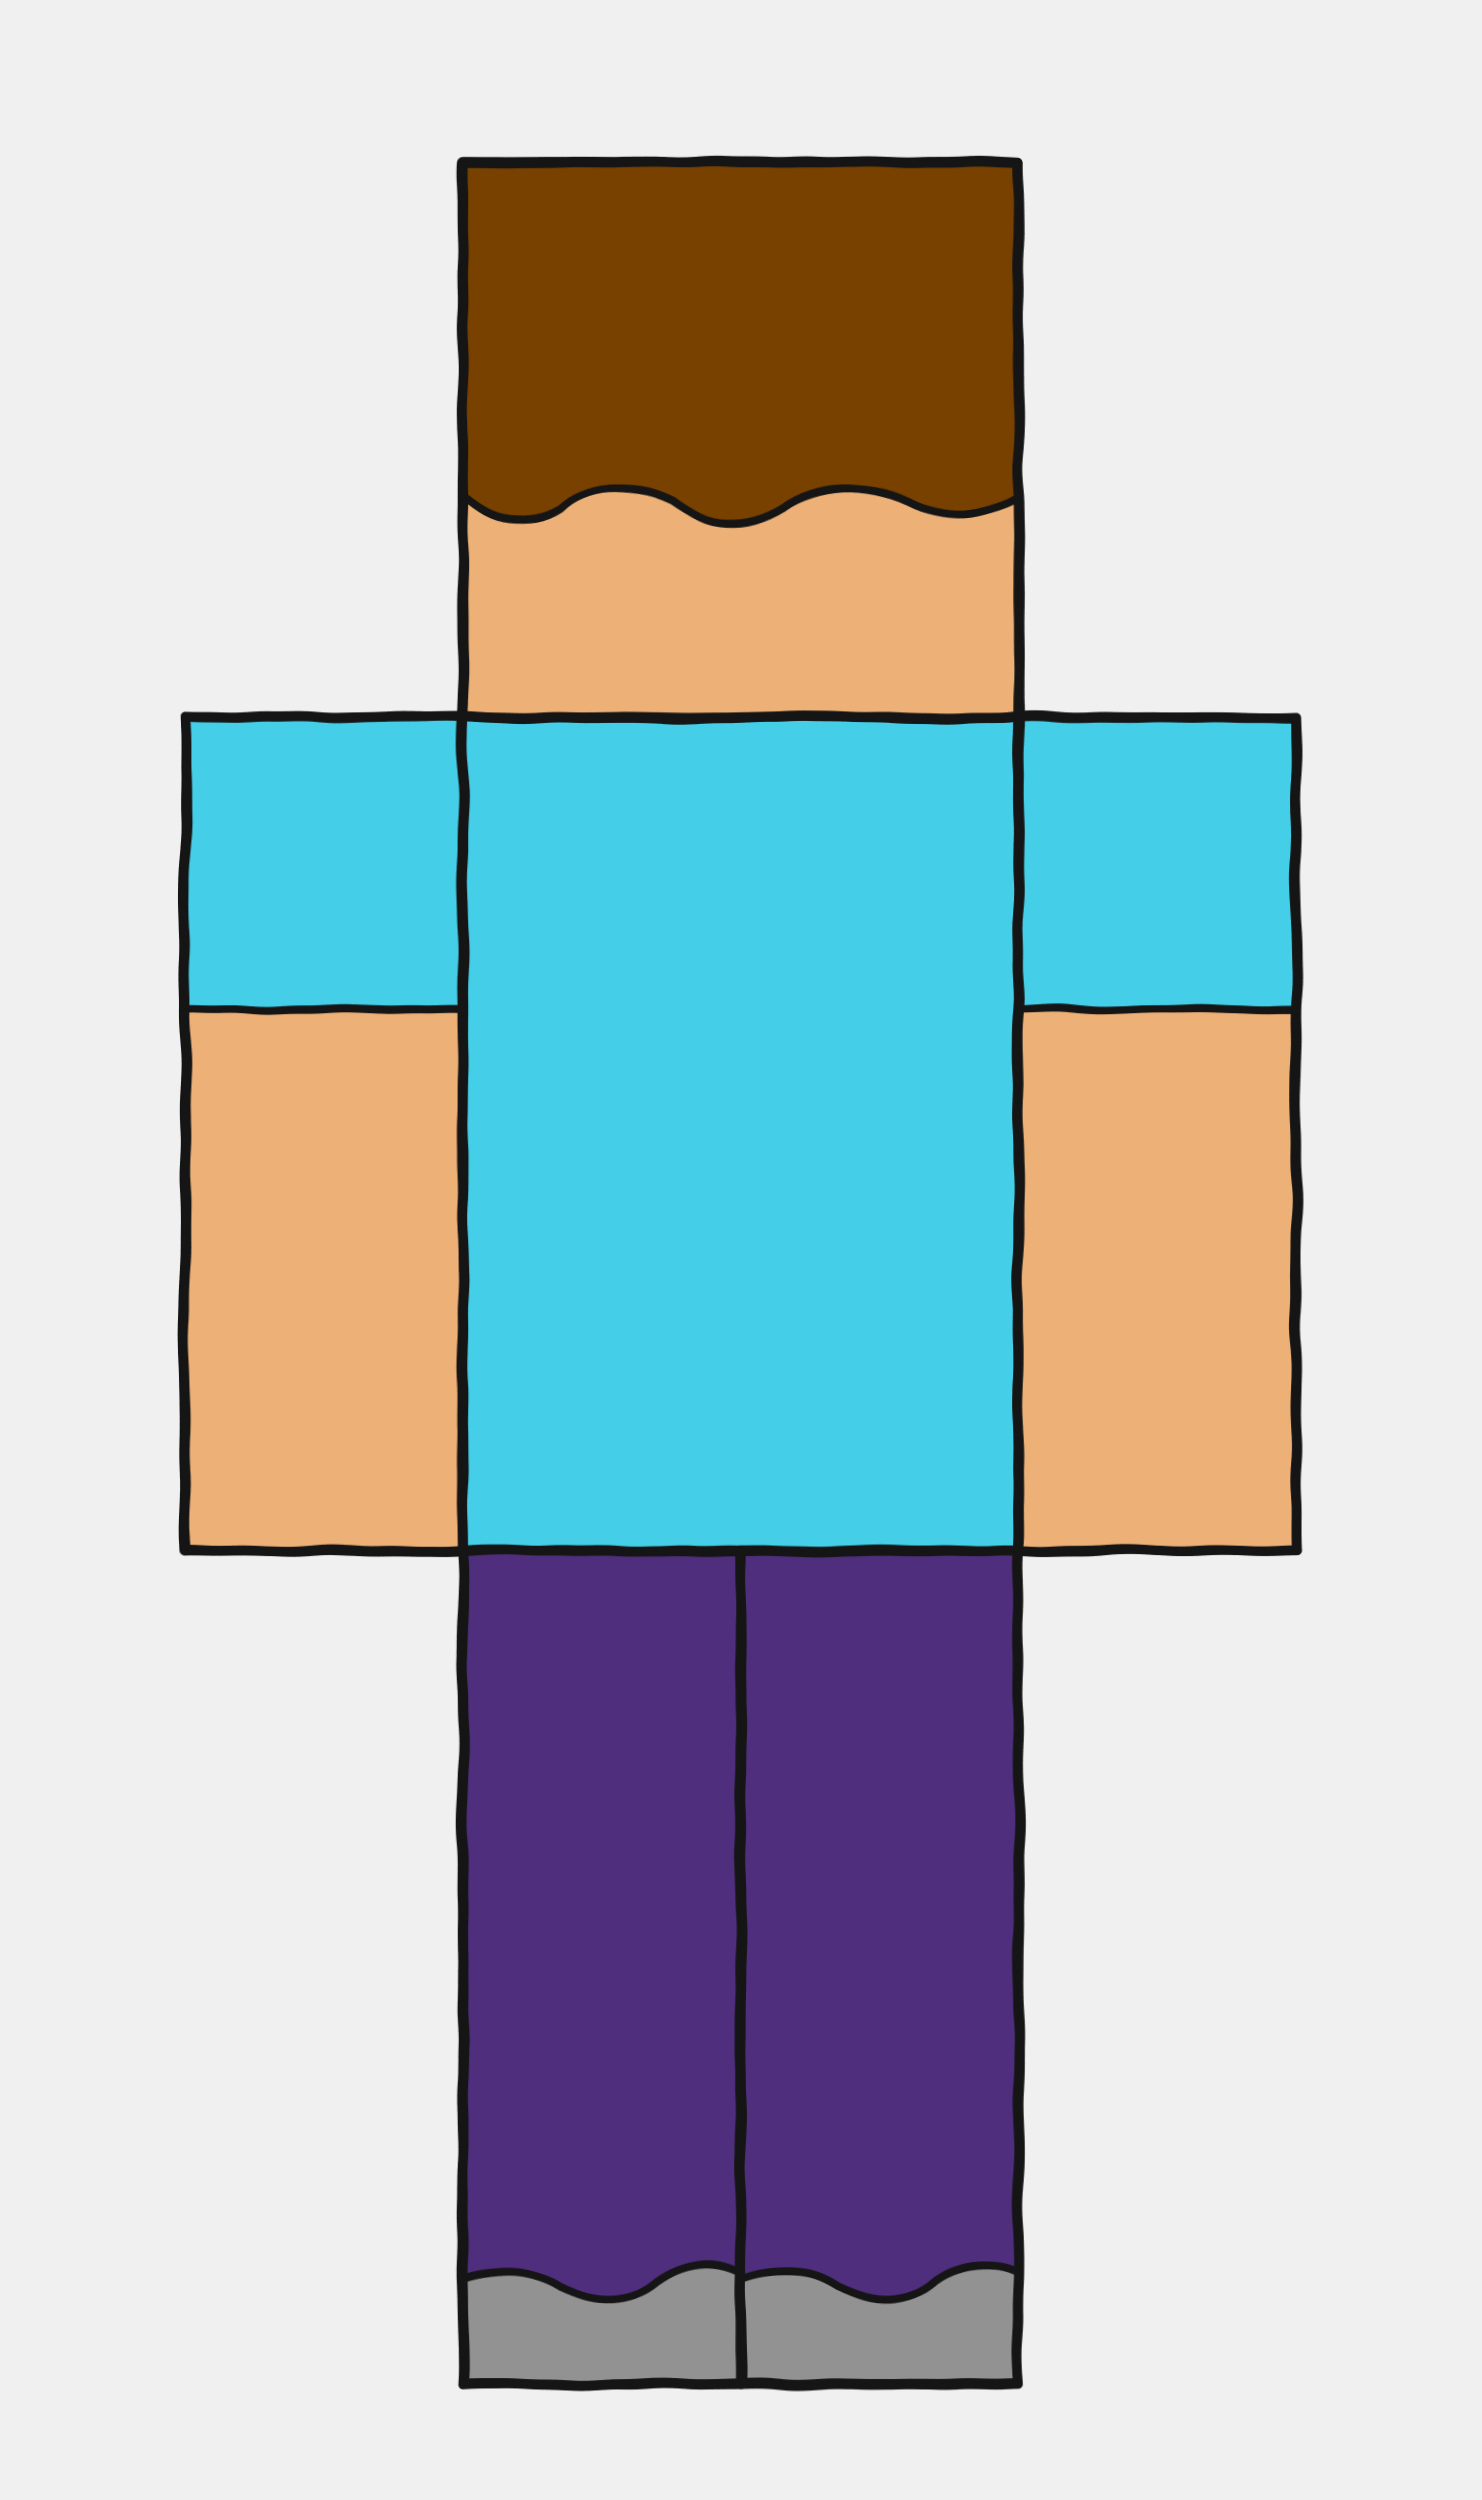
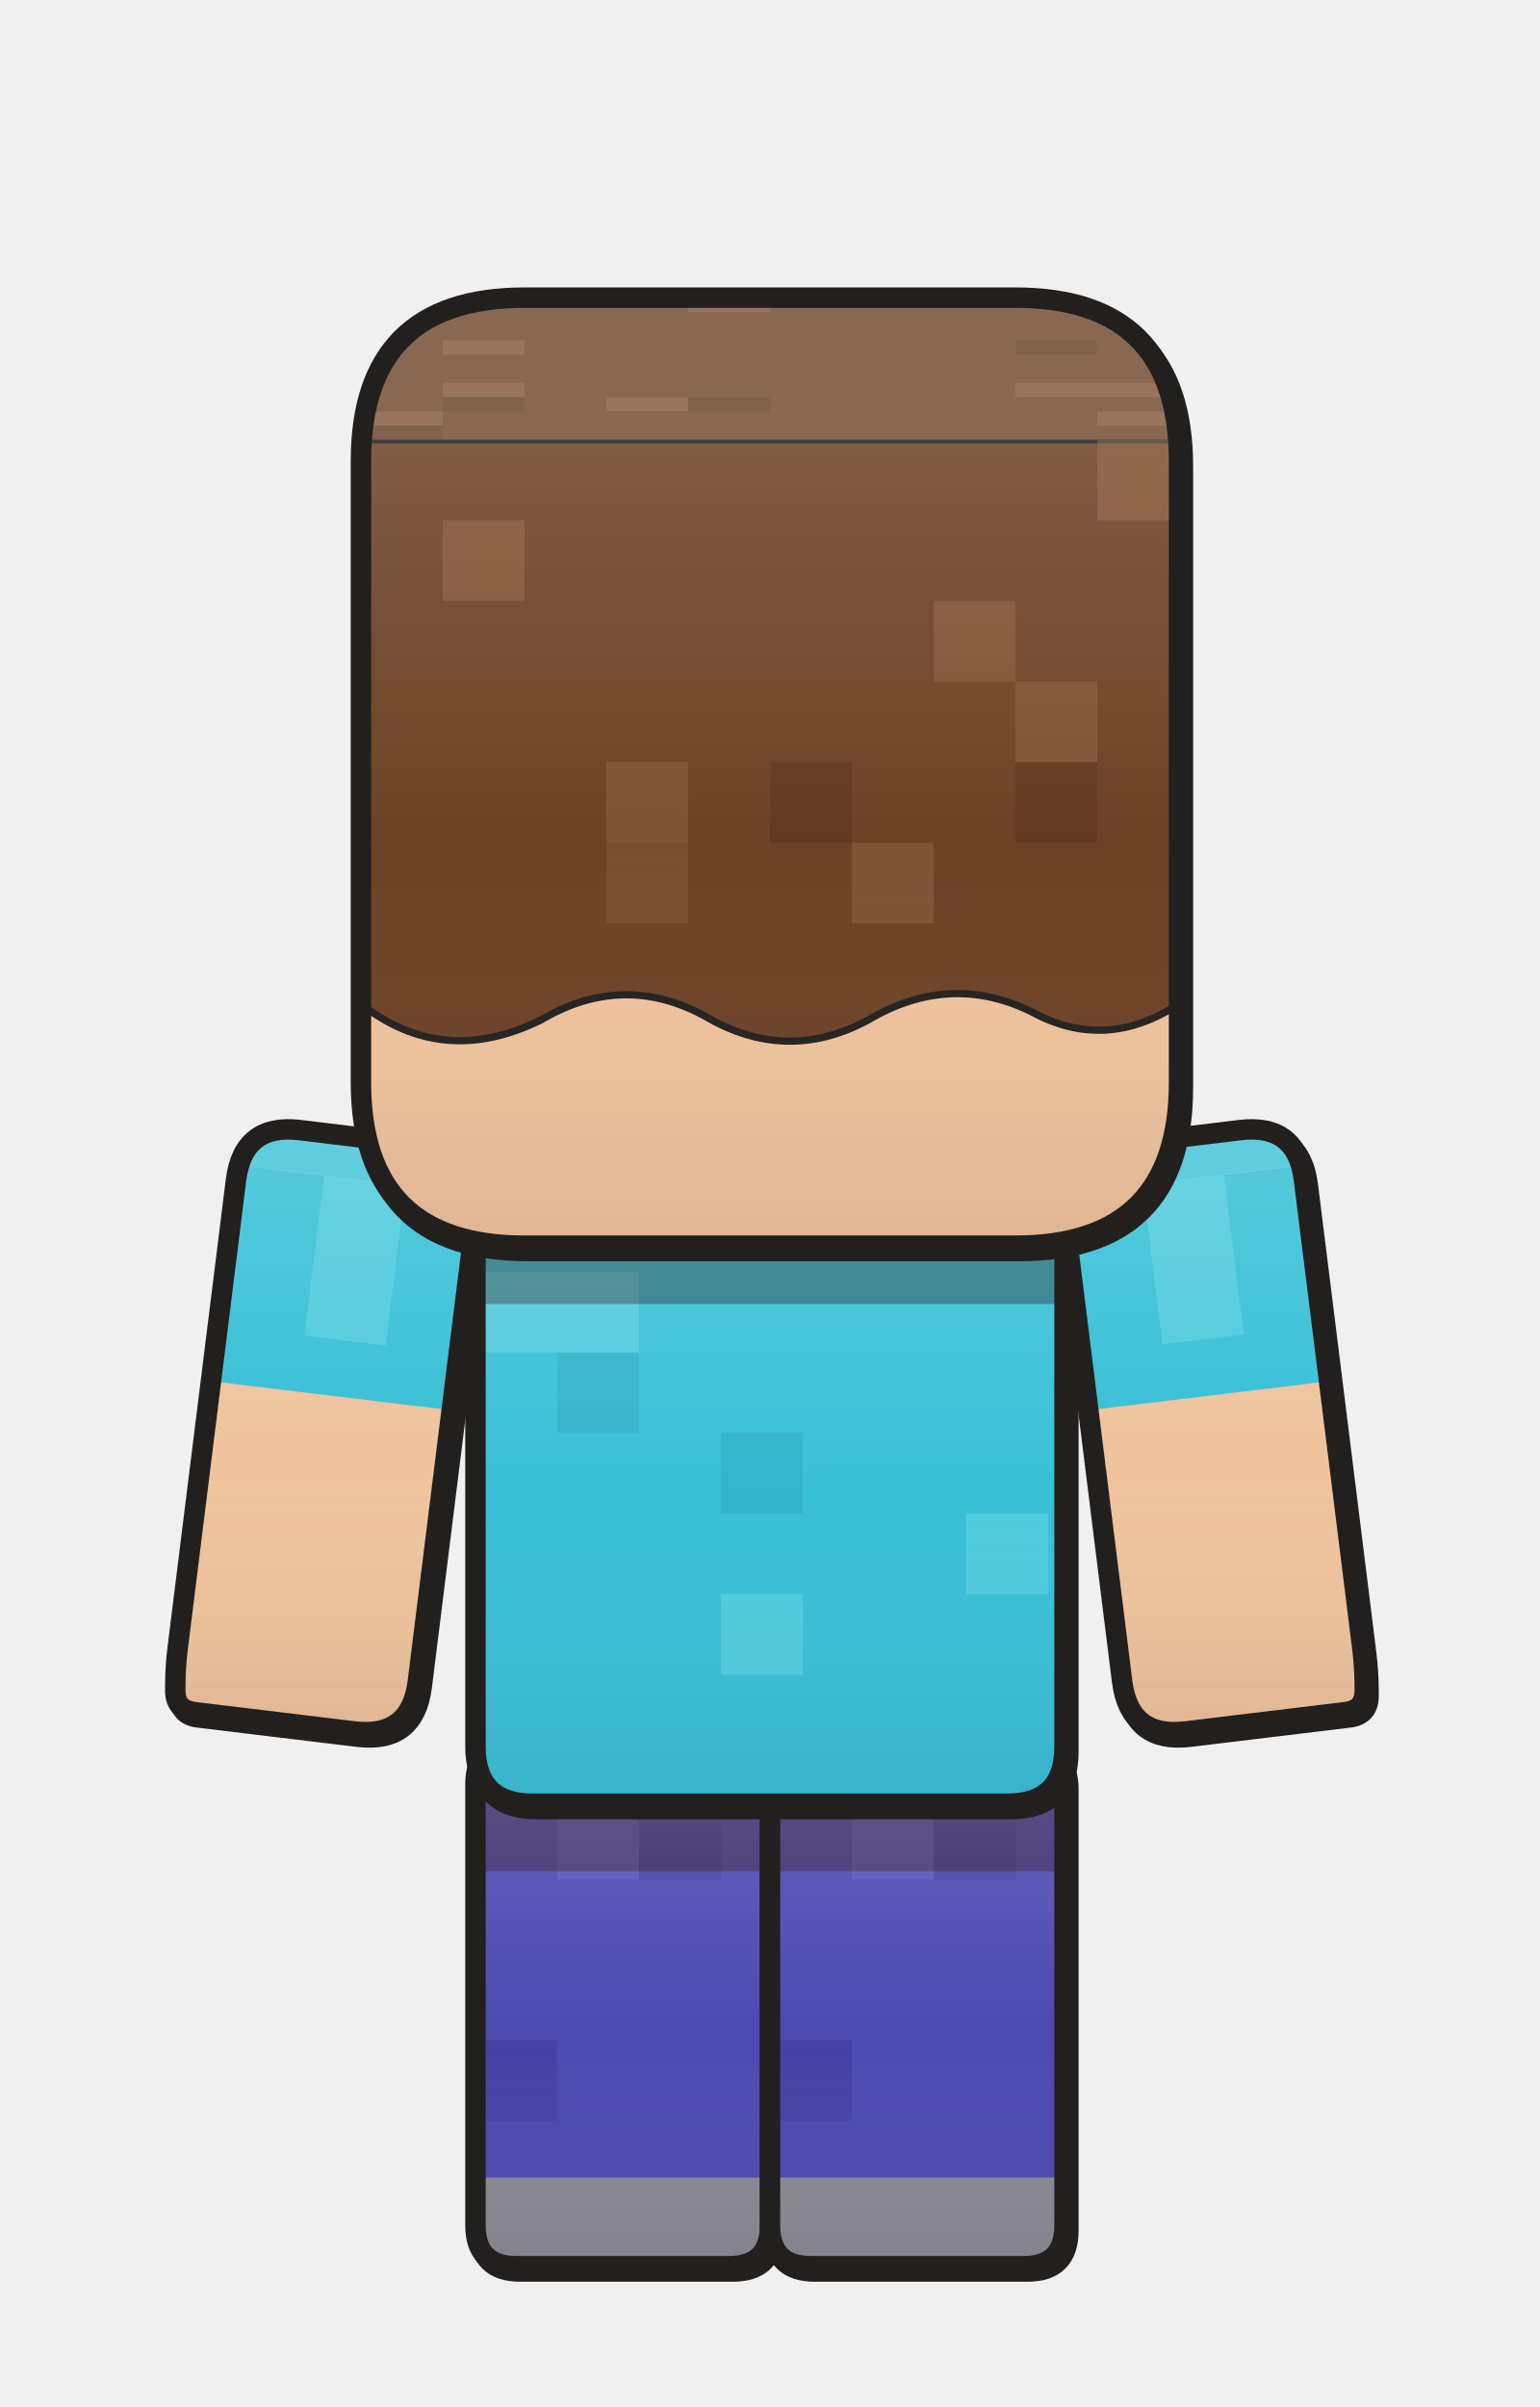
- <svg xmlns="http://www.w3.org/2000/svg" viewBox="0 0 640 1080" width="640" height="1080">
+ <svg xmlns="http://www.w3.org/2000/svg" viewBox="0 0 640 1000" width="640" height="1000">
  <defs>
-     <filter id="rough" x="-2%" y="-2%" width="104%" height="104%">
-       <feTurbulence type="fractalNoise" baseFrequency="0.03" numOctaves="2" seed="11" />
-       <feDisplacementMap in="SourceGraphic" scale="3" xChannelSelector="R" yChannelSelector="G" />
-     </filter>
+     <linearGradient id="soft" x1="0" y1="0" x2="0" y2="1">
+       <stop offset="0" stop-color="#ffffff" stop-opacity="0.14" />
+       <stop offset="0.5" stop-color="#ffffff" stop-opacity="0" />
+       <stop offset="1" stop-color="#3b2238" stop-opacity="0.09" />
+     </linearGradient>
  </defs>
-   <g filter="url(#rough)">
-     <g id="back-arm-left">
+   <g id="back-leg-left">
+     <path d="M197.6 741.28 Q197.6 724.28 214.6 724.28 L303 724.28 Q320 724.28 320 741.28 L320 924.51 Q320 941.51 303 941.51 L214.6 941.51 Q197.6 941.51 197.6 924.51 Z" fill="none" stroke="#22201f" stroke-width="8.5" stroke-linejoin="round" transform="translate(1.6 2.2)" />
+     <clipPath id="back-leg-left-clip">
+       <path d="M197.6 741.28 Q197.6 724.28 214.6 724.28 L303 724.28 Q320 724.28 320 741.28 L320 924.51 Q320 941.51 303 941.51 L214.6 941.51 Q197.6 941.51 197.6 924.51 Z" />
+     </clipPath>
+     <g clip-path="url(#back-leg-left-clip)">
      <g class="face-back">
-         <path d="M80 310 L200 310 L200 670 L80 670 Z" fill="#edb178" />
-         <g transform="matrix(30 0 0 30 80 310)">
-           <rect x="0" y="0" width="4" height="4.2" fill="#45cee8" stroke="none" />
-           <path d="M0 4.2 L4 4.2" fill="none" stroke="#151515" stroke-width="3.4" stroke-linecap="round" stroke-linejoin="round" vector-effect="non-scaling-stroke" />
+         <path d="M197.6 747.31 L320 747.31 L320 941.51 L197.6 941.51 Z" fill="#4b48b0" />
+         <g transform="matrix(34 0 0 33.48 197.6 747.31)">
+           <rect x="2" y="0" width="1" height="1" fill="#36338a" stroke="none" opacity="0.35" />
+           <rect x="1" y="0" width="1" height="1" fill="#6a67cc" stroke="none" opacity="0.35" />
+           <rect x="0" y="3" width="1" height="1" fill="#36338a" stroke="none" opacity="0.35" />
+           <rect x="0" y="4.7" width="3.6" height="1.1" fill="#8a8a93" stroke="none" />
+           <rect x="0" y="0" width="3.6" height="0.9" fill="#cfa8a4" stroke="none" style="mix-blend-mode:multiply" />
        </g>
-         <path d="M80 310 L200 310 L200 670 L80 670 Z" fill="none" stroke="#151515" stroke-width="3.4" stroke-linejoin="round" />
+         <path d="M197.6 747.31 L320 747.31 L320 941.51 L197.6 941.51 Z" fill="url(#soft)" />
      </g>
-       <path d="M80 310 L200 310 L200 670 L80 670 Z" fill="none" stroke="#151515" stroke-width="4.5" stroke-linejoin="round" />
+       <g class="face-top">
+         <path d="M320 747.31 L197.6 747.31 L197.6 724.28 L320 724.28 Z" fill="#4b48b0" />
+         <path d="M320 747.31 L197.6 747.31 L197.6 724.28 L320 724.28 Z" fill="#ffffff" opacity="0.2" />
+       </g>
    </g>
-     <g id="back-leg-left">
+     <path d="M197.6 741.28 Q197.6 724.28 214.6 724.28 L303 724.28 Q320 724.28 320 741.28 L320 924.51 Q320 941.51 303 941.51 L214.6 941.51 Q197.6 941.51 197.6 924.51 Z" fill="none" stroke="#22201f" stroke-width="8.5" stroke-linejoin="round" />
+   </g>
+   <g id="back-leg-right">
+     <path d="M320 741.28 Q320 724.28 337 724.28 L425.4 724.28 Q442.4 724.28 442.4 741.28 L442.4 924.51 Q442.4 941.51 425.4 941.51 L337 941.51 Q320 941.51 320 924.51 Z" fill="none" stroke="#22201f" stroke-width="8.5" stroke-linejoin="round" transform="translate(1.6 2.2)" />
+     <clipPath id="back-leg-right-clip">
+       <path d="M320 741.28 Q320 724.28 337 724.28 L425.4 724.28 Q442.4 724.28 442.4 741.28 L442.4 924.51 Q442.4 941.51 425.4 941.51 L337 941.51 Q320 941.51 320 924.51 Z" />
+     </clipPath>
+     <g clip-path="url(#back-leg-right-clip)">
      <g class="face-back">
-         <path d="M200 670 L320 670 L320 1030 L200 1030 Z" fill="#4f2f7d" />
-         <g transform="matrix(30 0 0 30 200 670)">
-           <path d="M0 10.5 Q0.8 10.2 1.4 10.6 Q2.2 11.0 2.8 10.5 Q3.4 10.1 4 10.4 V12 H0 Z" fill="#929292" stroke="#151515" stroke-width="3.4" stroke-linecap="round" stroke-linejoin="round" vector-effect="non-scaling-stroke" />
+         <path d="M320 747.31 L442.4 747.31 L442.4 941.51 L320 941.51 Z" fill="#4b48b0" />
+         <g transform="matrix(34 0 0 33.48 320 747.31)">
+           <rect x="2" y="0" width="1" height="1" fill="#36338a" stroke="none" opacity="0.35" />
+           <rect x="1" y="0" width="1" height="1" fill="#6a67cc" stroke="none" opacity="0.35" />
+           <rect x="0" y="3" width="1" height="1" fill="#36338a" stroke="none" opacity="0.35" />
+           <rect x="0" y="4.7" width="3.6" height="1.1" fill="#8a8a93" stroke="none" />
+           <rect x="0" y="0" width="3.6" height="0.9" fill="#cfa8a4" stroke="none" style="mix-blend-mode:multiply" />
        </g>
-         <path d="M200 670 L320 670 L320 1030 L200 1030 Z" fill="none" stroke="#151515" stroke-width="3.4" stroke-linejoin="round" />
+         <path d="M320 747.31 L442.4 747.31 L442.4 941.51 L320 941.51 Z" fill="url(#soft)" />
      </g>
-       <path d="M200 670 L320 670 L320 1030 L200 1030 Z" fill="none" stroke="#151515" stroke-width="4.5" stroke-linejoin="round" />
+       <g class="face-top">
+         <path d="M442.4 747.31 L320 747.31 L320 724.28 L442.4 724.28 Z" fill="#4b48b0" />
+         <path d="M442.4 747.31 L320 747.31 L320 724.28 L442.4 724.28 Z" fill="#ffffff" opacity="0.2" />
+       </g>
    </g>
-     <g id="back-body">
+     <path d="M320 741.28 Q320 724.28 337 724.28 L425.4 724.28 Q442.4 724.28 442.4 741.28 L442.4 924.51 Q442.4 941.51 425.4 941.51 L337 941.51 Q320 941.51 320 924.51 Z" fill="none" stroke="#22201f" stroke-width="8.5" stroke-linejoin="round" />
+   </g>
+   <g id="back-body">
+     <path d="M197.6 491.54 Q197.6 467.74 221.4 467.74 L418.6 467.74 Q442.4 467.74 442.4 491.54 L442.4 725.58 Q442.4 749.38 418.6 749.38 L221.4 749.38 Q197.6 749.38 197.6 725.58 Z" fill="none" stroke="#22201f" stroke-width="8.5" stroke-linejoin="round" transform="translate(1.6 2.2)" />
+     <clipPath id="back-body-clip">
+       <path d="M197.6 491.54 Q197.6 467.74 221.4 467.74 L418.6 467.74 Q442.4 467.74 442.4 491.54 L442.4 725.58 Q442.4 749.38 418.6 749.38 L221.4 749.38 Q197.6 749.38 197.6 725.58 Z" />
+     </clipPath>
+     <g clip-path="url(#back-body-clip)">
      <g class="face-back">
-         <path d="M200 310 L440 310 L440 670 L200 670 Z" fill="#45cee8" />
-         <path d="M200 310 L440 310 L440 670 L200 670 Z" fill="none" stroke="#151515" stroke-width="3.4" stroke-linejoin="round" />
+         <path d="M197.6 494.9 L442.4 494.9 L442.4 749.38 L197.6 749.38 Z" fill="#38c0d6" />
+         <g transform="matrix(34 0 0 33.48 197.6 494.9)">
+           <rect x="1" y="2" width="1" height="1" fill="#2a9fb8" stroke="none" opacity="0.35" />
+           <rect x="1" y="1" width="1" height="1" fill="#7fe0ee" stroke="none" opacity="0.35" />
+           <rect x="0" y="1" width="1" height="1" fill="#7fe0ee" stroke="none" opacity="0.35" />
+           <rect x="6" y="4" width="1" height="1" fill="#7fe0ee" stroke="none" opacity="0.35" />
+           <rect x="3" y="5" width="1" height="1" fill="#7fe0ee" stroke="none" opacity="0.35" />
+           <rect x="3" y="3" width="1" height="1" fill="#2a9fb8" stroke="none" opacity="0.35" />
+           <rect x="0" y="0" width="7.2" height="1.4" fill="#cfa8a4" stroke="none" style="mix-blend-mode:multiply" />
+         </g>
+         <path d="M197.6 494.9 L442.4 494.9 L442.4 749.38 L197.6 749.38 Z" fill="url(#soft)" />
      </g>
-       <path d="M200 310 L440 310 L440 670 L200 670 Z" fill="none" stroke="#151515" stroke-width="4.5" stroke-linejoin="round" />
+       <g class="face-top">
+         <path d="M442.4 494.9 L197.6 494.9 L197.6 467.74 L442.4 467.74 Z" fill="#38c0d6" />
+         <path d="M442.4 494.9 L197.6 494.9 L197.6 467.74 L442.4 467.74 Z" fill="#ffffff" opacity="0.2" />
+       </g>
    </g>
-     <g id="back-head">
+     <path d="M197.6 491.54 Q197.6 467.74 221.4 467.74 L418.6 467.74 Q442.4 467.74 442.4 491.54 L442.4 725.58 Q442.4 749.38 418.6 749.38 L221.4 749.38 Q197.6 749.38 197.6 725.58 Z" fill="none" stroke="#22201f" stroke-width="8.5" stroke-linejoin="round" />
+   </g>
+   <g id="back-arm-left">
+     <path d="M72.85 700.61 Q72.85 692.64 73.84 684.73 L98.08 490.27 Q101.03 466.65 124.65 469.51 L190.98 477.53 Q198.89 478.48 198.89 486.45 L198.89 488.22 Q198.89 496.19 197.9 504.1 L173.66 698.57 Q170.71 722.18 147.09 719.33 L80.76 711.31 Q72.85 710.35 72.85 702.38 Z" fill="none" stroke="#22201f" stroke-width="8.5" stroke-linejoin="round" transform="translate(1.6 2.2)" />
+     <clipPath id="back-arm-left-clip">
+       <path d="M72.85 700.61 Q72.85 692.64 73.84 684.73 L98.08 490.27 Q101.03 466.65 124.65 469.51 L190.98 477.53 Q198.89 478.48 198.89 486.45 L198.89 488.22 Q198.89 496.19 197.9 504.1 L173.66 698.57 Q170.71 722.18 147.09 719.33 L80.76 711.31 Q72.85 710.35 72.85 702.38 Z" />
+     </clipPath>
+     <g clip-path="url(#back-arm-left-clip)">
      <g class="face-back">
-         <path d="M200 70 L440 70 L440 310 L200 310 Z" fill="#edb178" />
-         <g transform="matrix(30 0 0 30 200 70)">
-           <path d="M0 0 H8 V4.8 Q7.2 5.3 6.4 4.9 Q5.4 4.45 4.6 5.0 Q3.8 5.45 3.0 4.9 Q2.0 4.45 1.4 5.0 Q0.7 5.4 0 4.8 Z" fill="#784100" stroke="#151515" stroke-width="3.4" stroke-linecap="round" stroke-linejoin="round" vector-effect="non-scaling-stroke" />
+         <path d="M101.02 484.36 L198.89 496.19 L170.71 722.18 L72.85 710.35 Z" fill="#f0c39c" />
+         <g transform="matrix(33.75 4.08 -4.14 33.23 101.02 484.36)">
+           <rect x="0" y="0" width="2.9" height="2.7" fill="#38c0d6" stroke="none" />
+           <rect x="1" y="1" width="1" height="1" fill="#7fe0ee" stroke="none" opacity="0.35" />
+           <rect x="1" y="0" width="1" height="1" fill="#7fe0ee" stroke="none" opacity="0.35" />
        </g>
-         <path d="M200 70 L440 70 L440 310 L200 310 Z" fill="none" stroke="#151515" stroke-width="3.4" stroke-linejoin="round" />
+         <path d="M101.02 484.36 L198.89 496.19 L170.71 722.18 L72.85 710.35 Z" fill="url(#soft)" />
      </g>
-       <path d="M200 70 L440 70 L440 310 L200 310 Z" fill="none" stroke="#151515" stroke-width="4.5" stroke-linejoin="round" />
+       <g class="face-left">
+         <path d="M101.02 466.65 L101.02 484.36 L72.85 710.35 L72.85 692.64 Z" fill="#f0c39c" />
+         <g transform="matrix(0 5.9 -4.14 33.23 101.02 466.65)">
+           <rect x="0" y="0" width="3" height="2.7" fill="#38c0d6" stroke="none" />
+           <rect x="2" y="1" width="1" height="1" fill="#2a9fb8" stroke="none" opacity="0.35" />
+           <rect x="2" y="0" width="1" height="1" fill="#2a9fb8" stroke="none" opacity="0.35" />
+         </g>
+         <path d="M101.02 466.65 L101.02 484.36 L72.85 710.35 L72.85 692.64 Z" fill="#cfa8a4" opacity="1.0" style="mix-blend-mode:multiply" />
+         <path d="M101.02 466.65 L101.02 484.36 L72.85 710.35 L72.85 692.64 Z" fill="url(#soft)" />
+       </g>
+       <g class="face-top">
+         <path d="M198.89 496.19 L101.02 484.36 L101.02 466.65 L198.89 478.48 Z" fill="#38c0d6" />
+         <path d="M198.89 496.19 L101.02 484.36 L101.02 466.65 L198.89 478.48 Z" fill="#ffffff" opacity="0.2" />
+       </g>
    </g>
-     <g id="back-leg-right">
+     <path d="M72.85 700.61 Q72.85 692.64 73.84 684.73 L98.08 490.27 Q101.03 466.65 124.65 469.51 L190.98 477.53 Q198.89 478.48 198.89 486.45 L198.89 488.22 Q198.89 496.19 197.9 504.1 L173.66 698.57 Q170.71 722.18 147.09 719.33 L80.76 711.31 Q72.85 710.35 72.85 702.38 Z" fill="none" stroke="#22201f" stroke-width="8.5" stroke-linejoin="round" />
+   </g>
+   <g id="back-arm-right">
+     <path d="M441.11 486.45 Q441.11 478.48 449.02 477.53 L515.35 469.51 Q538.98 466.65 541.92 490.27 L566.16 684.73 Q567.15 692.64 567.15 700.61 L567.15 702.38 Q567.15 710.35 559.24 711.31 L492.91 719.33 Q469.29 722.18 466.34 698.57 L442.1 504.1 Q441.11 496.19 441.11 488.22 Z" fill="none" stroke="#22201f" stroke-width="8.5" stroke-linejoin="round" transform="translate(1.6 2.2)" />
+     <clipPath id="back-arm-right-clip">
+       <path d="M441.11 486.45 Q441.11 478.48 449.02 477.53 L515.35 469.51 Q538.98 466.65 541.92 490.27 L566.16 684.73 Q567.15 692.64 567.15 700.61 L567.15 702.38 Q567.15 710.35 559.24 711.31 L492.91 719.33 Q469.29 722.18 466.34 698.57 L442.1 504.1 Q441.11 496.19 441.11 488.22 Z" />
+     </clipPath>
+     <g clip-path="url(#back-arm-right-clip)">
      <g class="face-back">
-         <path d="M320 670 L440 670 L440 1030 L320 1030 Z" fill="#4f2f7d" />
-         <g transform="matrix(30 0 0 30 320 670)">
-           <path d="M0 10.5 Q0.8 10.2 1.4 10.6 Q2.2 11.0 2.8 10.5 Q3.4 10.1 4 10.4 V12 H0 Z" fill="#929292" stroke="#151515" stroke-width="3.4" stroke-linecap="round" stroke-linejoin="round" vector-effect="non-scaling-stroke" />
+         <path d="M441.11 496.19 L538.98 484.36 L567.15 710.35 L469.29 722.18 Z" fill="#f0c39c" />
+         <g transform="matrix(33.75 -4.08 4.14 33.23 441.11 496.19)">
+           <rect x="0" y="0" width="2.9" height="2.7" fill="#38c0d6" stroke="none" />
+           <rect x="1" y="1" width="1" height="1" fill="#7fe0ee" stroke="none" opacity="0.35" />
+           <rect x="1" y="0" width="1" height="1" fill="#7fe0ee" stroke="none" opacity="0.35" />
        </g>
-         <path d="M320 670 L440 670 L440 1030 L320 1030 Z" fill="none" stroke="#151515" stroke-width="3.4" stroke-linejoin="round" />
+         <path d="M441.11 496.19 L538.98 484.36 L567.15 710.35 L469.29 722.18 Z" fill="url(#soft)" />
      </g>
-       <path d="M320 670 L440 670 L440 1030 L320 1030 Z" fill="none" stroke="#151515" stroke-width="4.5" stroke-linejoin="round" />
+       <g class="face-right">
+         <path d="M538.98 484.36 L538.98 466.65 L567.15 692.64 L567.15 710.35 Z" fill="#f0c39c" />
+         <g transform="matrix(0 -5.9 4.14 33.23 538.98 484.36)">
+           <rect x="0" y="0" width="3" height="2.7" fill="#38c0d6" stroke="none" />
+           <rect x="2" y="1" width="1" height="1" fill="#2a9fb8" stroke="none" opacity="0.35" />
+           <rect x="2" y="0" width="1" height="1" fill="#2a9fb8" stroke="none" opacity="0.35" />
+         </g>
+         <path d="M538.98 484.36 L538.98 466.65 L567.15 692.64 L567.15 710.35 Z" fill="#cfa8a4" opacity="1.0" style="mix-blend-mode:multiply" />
+         <path d="M538.98 484.36 L538.98 466.65 L567.15 692.64 L567.15 710.35 Z" fill="url(#soft)" />
+       </g>
+       <g class="face-top">
+         <path d="M538.98 484.36 L441.11 496.19 L441.11 478.48 L538.98 466.65 Z" fill="#38c0d6" />
+         <path d="M538.98 484.36 L441.11 496.19 L441.11 478.48 L538.98 466.65 Z" fill="#ffffff" opacity="0.2" />
+       </g>
    </g>
-     <g id="back-arm-right">
+     <path d="M441.11 486.45 Q441.11 478.48 449.02 477.53 L515.35 469.51 Q538.98 466.65 541.92 490.27 L566.16 684.73 Q567.15 692.64 567.15 700.61 L567.15 702.38 Q567.15 710.35 559.24 711.31 L492.91 719.33 Q469.29 722.18 466.34 698.57 L442.1 504.1 Q441.11 496.19 441.11 488.22 Z" fill="none" stroke="#22201f" stroke-width="8.5" stroke-linejoin="round" />
+   </g>
+   <g id="back-head">
+     <path d="M150 191.66 Q150 123.66 218 123.66 L422 123.66 Q490 123.66 490 191.66 L490 449.54 Q490 517.54 422 517.54 L218 517.54 Q150 517.54 150 449.54 Z" fill="none" stroke="#22201f" stroke-width="8.5" stroke-linejoin="round" transform="translate(1.6 2.2)" />
+     <clipPath id="back-head-clip">
+       <path d="M150 191.66 Q150 123.66 218 123.66 L422 123.66 Q490 123.66 490 191.66 L490 449.54 Q490 517.54 422 517.54 L218 517.54 Q150 517.54 150 449.54 Z" />
+     </clipPath>
+     <g clip-path="url(#back-head-clip)">
      <g class="face-back">
-         <path d="M440 310 L560 310 L560 670 L440 670 Z" fill="#edb178" />
-         <g transform="matrix(30 0 0 30 440 310)">
-           <rect x="0" y="0" width="4" height="4.2" fill="#45cee8" stroke="none" />
-           <path d="M0 4.2 L4 4.2" fill="none" stroke="#151515" stroke-width="3.4" stroke-linecap="round" stroke-linejoin="round" vector-effect="non-scaling-stroke" />
+         <path d="M150 182.7 L490 182.7 L490 517.54 L150 517.54 Z" fill="#f0c39c" />
+         <g transform="matrix(34 0 0 33.48 150 182.7)">
+           <path d="M0 0 H10 V7.0 Q9.1 7.6 8.2 7.1 Q7.2 6.6 6.2 7.2 Q5.2 7.75 4.2 7.15 Q3.2 6.6 2.2 7.2 Q1.0 7.8 0 7.0 Z" fill="#6b4226" stroke="#22201f" stroke-width="3" stroke-linecap="round" stroke-linejoin="round" vector-effect="non-scaling-stroke" />
+           <rect x="3" y="4" width="1" height="1" fill="#a0704a" stroke="none" opacity="0.35" />
+           <rect x="5" y="4" width="1" height="1" fill="#4d2e18" stroke="none" opacity="0.35" />
+           <rect x="9" y="0" width="1" height="1" fill="#a0704a" stroke="none" opacity="0.35" />
+           <rect x="7" y="2" width="1" height="1" fill="#a0704a" stroke="none" opacity="0.35" />
+           <rect x="3" y="5" width="1" height="1" fill="#4d2e18" stroke="none" opacity="0.35" />
+           <rect x="8" y="4" width="1" height="1" fill="#4d2e18" stroke="none" opacity="0.35" />
+           <rect x="6" y="5" width="1" height="1" fill="#a0704a" stroke="none" opacity="0.35" />
+           <rect x="3" y="5" width="1" height="1" fill="#a0704a" stroke="none" opacity="0.35" />
+           <rect x="8" y="3" width="1" height="1" fill="#a0704a" stroke="none" opacity="0.35" />
+           <rect x="1" y="1" width="1" height="1" fill="#a0704a" stroke="none" opacity="0.35" />
        </g>
-         <path d="M440 310 L560 310 L560 670 L440 670 Z" fill="none" stroke="#151515" stroke-width="3.4" stroke-linejoin="round" />
+         <path d="M150 182.7 L490 182.7 L490 517.54 L150 517.54 Z" fill="url(#soft)" />
      </g>
-       <path d="M440 310 L560 310 L560 670 L440 670 Z" fill="none" stroke="#151515" stroke-width="4.5" stroke-linejoin="round" />
+       <g class="face-top">
+         <path d="M490 182.7 L150 182.7 L150 123.66 L490 123.66 Z" fill="#6b4226" />
+         <g transform="matrix(-34 0 0 -5.9 490 182.7)">
+           <rect x="5" y="2" width="1" height="1" fill="#4d2e18" stroke="none" opacity="0.35" />
+           <rect x="0" y="1" width="1" height="1" fill="#a0704a" stroke="none" opacity="0.35" />
+           <rect x="5" y="9" width="1" height="1" fill="#a0704a" stroke="none" opacity="0.35" />
+           <rect x="8" y="3" width="1" height="1" fill="#a0704a" stroke="none" opacity="0.35" />
+           <rect x="1" y="6" width="1" height="1" fill="#4d2e18" stroke="none" opacity="0.35" />
+           <rect x="1" y="3" width="1" height="1" fill="#a0704a" stroke="none" opacity="0.35" />
+           <rect x="8" y="6" width="1" height="1" fill="#a0704a" stroke="none" opacity="0.35" />
+           <rect x="9" y="1" width="1" height="1" fill="#a0704a" stroke="none" opacity="0.35" />
+           <rect x="9" y="0" width="1" height="1" fill="#4d2e18" stroke="none" opacity="0.35" />
+           <rect x="0" y="3" width="1" height="1" fill="#a0704a" stroke="none" opacity="0.35" />
+           <rect x="8" y="2" width="1" height="1" fill="#4d2e18" stroke="none" opacity="0.35" />
+           <rect x="6" y="2" width="1" height="1" fill="#a0704a" stroke="none" opacity="0.35" />
+         </g>
+         <path d="M490 182.7 L150 182.7 L150 123.66 L490 123.66 Z" fill="#ffffff" opacity="0.2" />
+       </g>
    </g>
+     <path d="M150 191.66 Q150 123.66 218 123.66 L422 123.66 Q490 123.66 490 191.66 L490 449.54 Q490 517.54 422 517.54 L218 517.54 Q150 517.54 150 449.54 Z" fill="none" stroke="#22201f" stroke-width="8.5" stroke-linejoin="round" />
  </g>
</svg>
